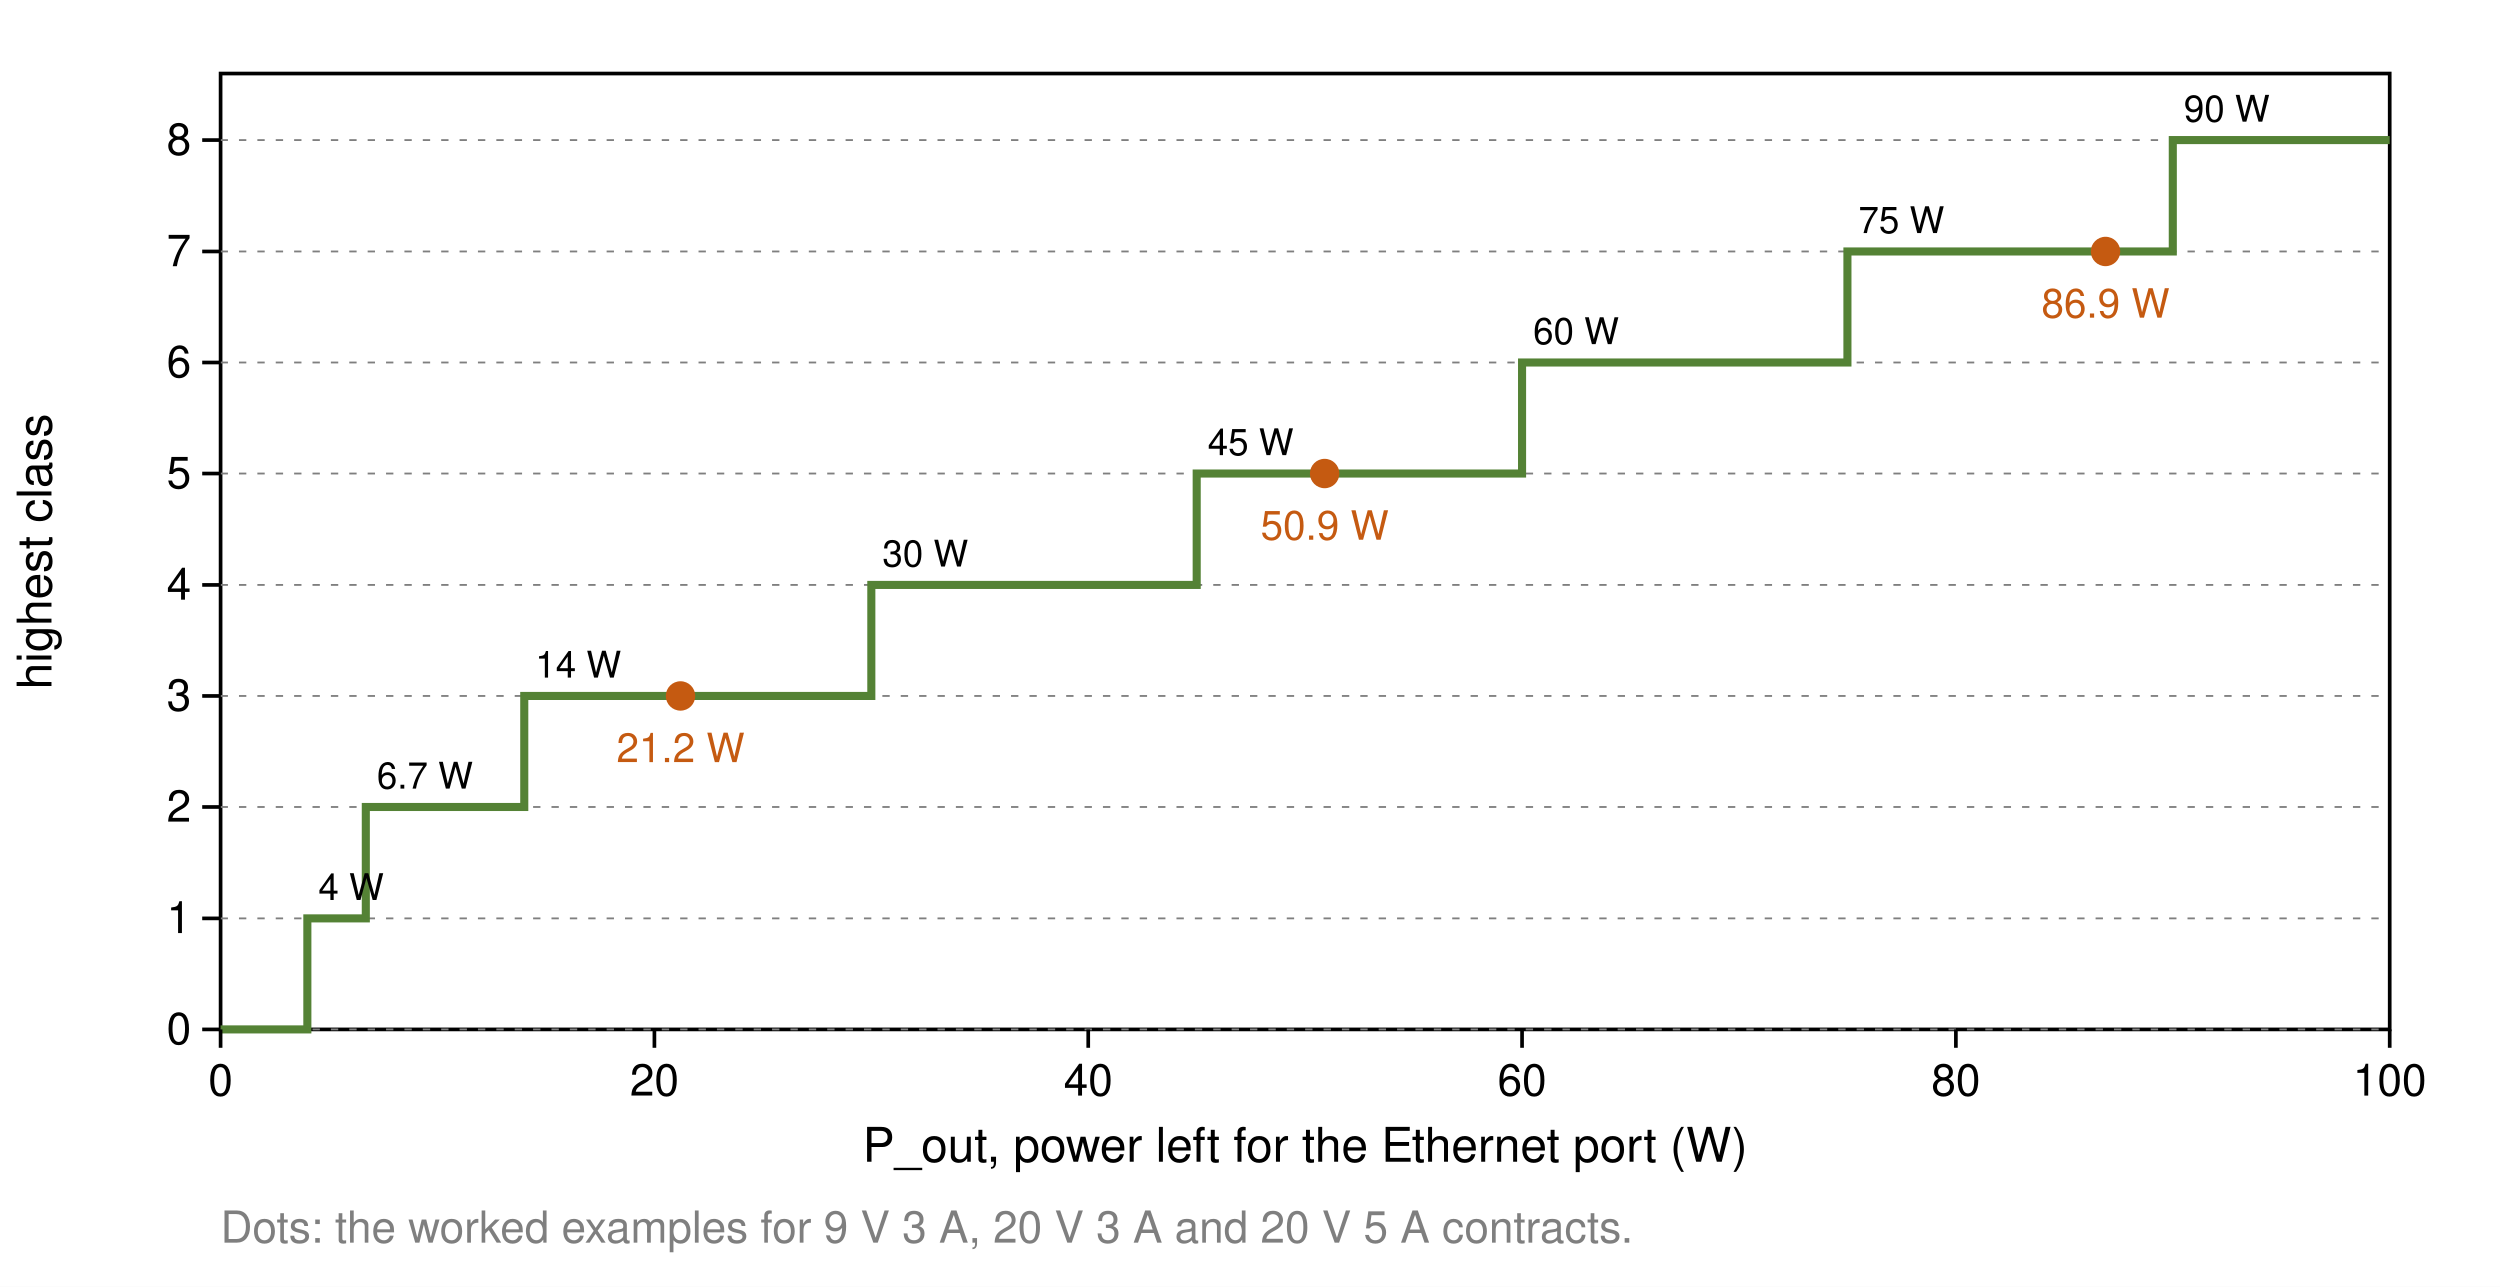
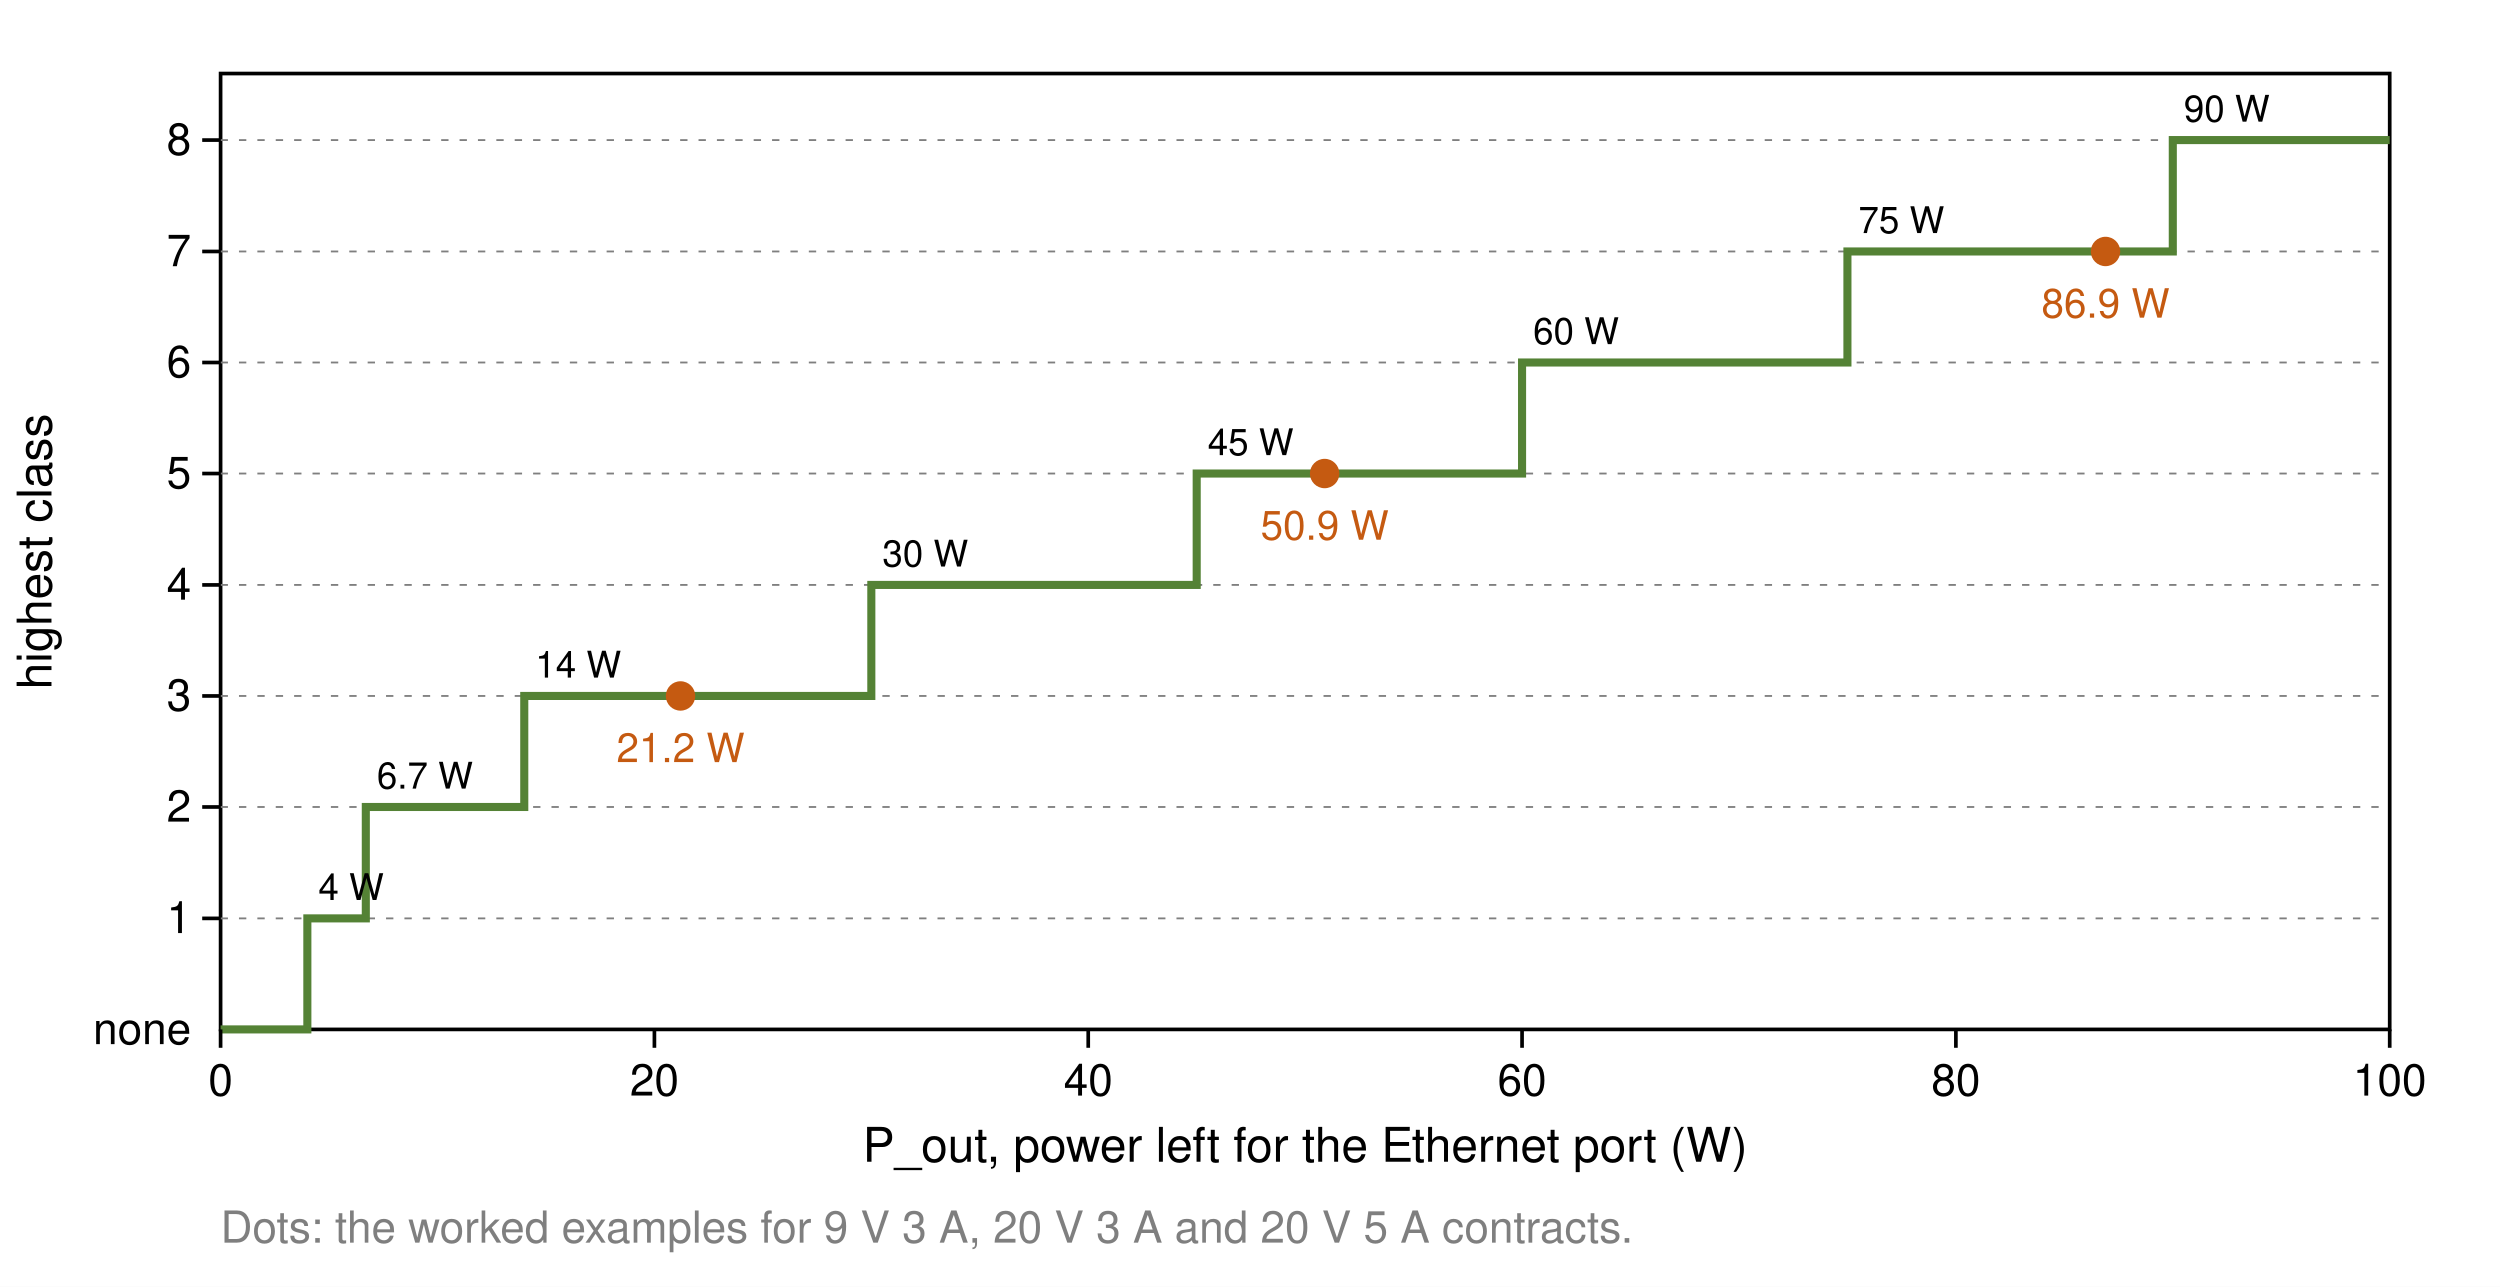
<svg xmlns="http://www.w3.org/2000/svg" width="680" height="350" viewBox="0 0 680 350">
  <defs>
    <marker id="arr" viewBox="0 0 10 10" refX="9" refY="5" markerWidth="7" markerHeight="7" orient="auto-start-reverse">
      <path d="M0,0 L10,5 L0,10 z" fill="#000000" />
    </marker>
  </defs>
  <rect width="680" height="350" fill="#ffffff" />
  <rect x="60.0" y="20.0" width="590.0" height="260.0" rx="0" fill="none" stroke="#000000" stroke-width="1.0" />
-   <line x1="60.0" y1="280.0" x2="650.0" y2="280.0" stroke="#7f7f7f" stroke-width="0.5" stroke-dasharray="2,3" />
-   <line x1="55.0" y1="280.0" x2="60.0" y2="280.0" stroke="#000000" stroke-width="1.0" />
-   <text x="52.0" y="284.0" font-family="Helvetica, Arial, sans-serif" font-size="12" text-anchor="end" font-weight="normal" fill="#000000">0</text>
  <line x1="60.0" y1="249.8" x2="650.0" y2="249.8" stroke="#7f7f7f" stroke-width="0.5" stroke-dasharray="2,3" />
  <line x1="55.0" y1="249.8" x2="60.0" y2="249.8" stroke="#000000" stroke-width="1.0" />
  <text x="52.0" y="253.8" font-family="Helvetica, Arial, sans-serif" font-size="12" text-anchor="end" font-weight="normal" fill="#000000">1</text>
  <line x1="60.0" y1="219.5" x2="650.0" y2="219.5" stroke="#7f7f7f" stroke-width="0.5" stroke-dasharray="2,3" />
  <line x1="55.0" y1="219.5" x2="60.0" y2="219.5" stroke="#000000" stroke-width="1.0" />
  <text x="52.0" y="223.5" font-family="Helvetica, Arial, sans-serif" font-size="12" text-anchor="end" font-weight="normal" fill="#000000">2</text>
  <line x1="60.0" y1="189.3" x2="650.0" y2="189.3" stroke="#7f7f7f" stroke-width="0.5" stroke-dasharray="2,3" />
  <line x1="55.0" y1="189.3" x2="60.0" y2="189.3" stroke="#000000" stroke-width="1.0" />
  <text x="52.0" y="193.3" font-family="Helvetica, Arial, sans-serif" font-size="12" text-anchor="end" font-weight="normal" fill="#000000">3</text>
  <line x1="60.0" y1="159.1" x2="650.0" y2="159.1" stroke="#7f7f7f" stroke-width="0.5" stroke-dasharray="2,3" />
  <line x1="55.0" y1="159.1" x2="60.0" y2="159.1" stroke="#000000" stroke-width="1.0" />
  <text x="52.0" y="163.1" font-family="Helvetica, Arial, sans-serif" font-size="12" text-anchor="end" font-weight="normal" fill="#000000">4</text>
  <line x1="60.0" y1="128.8" x2="650.0" y2="128.8" stroke="#7f7f7f" stroke-width="0.5" stroke-dasharray="2,3" />
  <line x1="55.0" y1="128.8" x2="60.0" y2="128.8" stroke="#000000" stroke-width="1.0" />
  <text x="52.0" y="132.8" font-family="Helvetica, Arial, sans-serif" font-size="12" text-anchor="end" font-weight="normal" fill="#000000">5</text>
  <line x1="60.0" y1="98.6" x2="650.0" y2="98.6" stroke="#7f7f7f" stroke-width="0.5" stroke-dasharray="2,3" />
  <line x1="55.0" y1="98.6" x2="60.0" y2="98.6" stroke="#000000" stroke-width="1.0" />
  <text x="52.0" y="102.6" font-family="Helvetica, Arial, sans-serif" font-size="12" text-anchor="end" font-weight="normal" fill="#000000">6</text>
  <line x1="60.0" y1="68.4" x2="650.0" y2="68.4" stroke="#7f7f7f" stroke-width="0.5" stroke-dasharray="2,3" />
  <line x1="55.0" y1="68.4" x2="60.0" y2="68.4" stroke="#000000" stroke-width="1.0" />
  <text x="52.0" y="72.4" font-family="Helvetica, Arial, sans-serif" font-size="12" text-anchor="end" font-weight="normal" fill="#000000">7</text>
  <line x1="60.0" y1="38.1" x2="650.0" y2="38.1" stroke="#7f7f7f" stroke-width="0.5" stroke-dasharray="2,3" />
  <line x1="55.0" y1="38.1" x2="60.0" y2="38.1" stroke="#000000" stroke-width="1.0" />
  <text x="52.0" y="42.1" font-family="Helvetica, Arial, sans-serif" font-size="12" text-anchor="end" font-weight="normal" fill="#000000">8</text>
  <text x="14.0" y="150.0" font-family="Helvetica, Arial, sans-serif" font-size="13" text-anchor="middle" font-weight="normal" fill="#000000" transform="rotate(-90 14.0 150.0)">highest class</text>
+   <text x="52.0" y="284.0" font-family="Helvetica, Arial, sans-serif" font-size="12" text-anchor="end" font-weight="normal" fill="#000000">none</text>
  <polyline points="60.0,280.0 83.6,280.0 83.6,249.8 99.5,249.8 99.5,219.5 142.6,219.5 142.6,189.3 237.0,189.3 237.0,159.1 325.5,159.1 325.5,128.8 414.0,128.8 414.0,98.6 502.5,98.6 502.5,68.4 591.0,68.4 591.0,38.1 650.0,38.1" fill="none" stroke="#548235" stroke-width="2.2" />
  <text x="86.6" y="244.8" font-family="Helvetica, Arial, sans-serif" font-size="10" text-anchor="start" font-weight="normal" fill="#000000">4 W</text>
  <text x="102.5" y="214.5" font-family="Helvetica, Arial, sans-serif" font-size="10" text-anchor="start" font-weight="normal" fill="#000000">6.7 W</text>
  <text x="145.6" y="184.3" font-family="Helvetica, Arial, sans-serif" font-size="10" text-anchor="start" font-weight="normal" fill="#000000">14 W</text>
  <text x="240.0" y="154.1" font-family="Helvetica, Arial, sans-serif" font-size="10" text-anchor="start" font-weight="normal" fill="#000000">30 W</text>
  <text x="328.5" y="123.8" font-family="Helvetica, Arial, sans-serif" font-size="10" text-anchor="start" font-weight="normal" fill="#000000">45 W</text>
  <text x="417.0" y="93.6" font-family="Helvetica, Arial, sans-serif" font-size="10" text-anchor="start" font-weight="normal" fill="#000000">60 W</text>
  <text x="505.5" y="63.4" font-family="Helvetica, Arial, sans-serif" font-size="10" text-anchor="start" font-weight="normal" fill="#000000">75 W</text>
  <text x="594.0" y="33.1" font-family="Helvetica, Arial, sans-serif" font-size="10" text-anchor="start" font-weight="normal" fill="#000000">90 W</text>
  <circle cx="185.1" cy="189.3" r="4" fill="#c55a11" />
  <text x="185.1" y="207.3" font-family="Helvetica, Arial, sans-serif" font-size="11" text-anchor="middle" font-weight="normal" fill="#c55a11">21.2 W</text>
  <circle cx="360.3" cy="128.8" r="4" fill="#c55a11" />
  <text x="360.3" y="146.8" font-family="Helvetica, Arial, sans-serif" font-size="11" text-anchor="middle" font-weight="normal" fill="#c55a11">50.9 W</text>
  <circle cx="572.7" cy="68.4" r="4" fill="#c55a11" />
  <text x="572.7" y="86.4" font-family="Helvetica, Arial, sans-serif" font-size="11" text-anchor="middle" font-weight="normal" fill="#c55a11">86.9 W</text>
  <line x1="60.0" y1="280.0" x2="60.0" y2="285.0" stroke="#000000" stroke-width="1.0" />
  <text x="60.0" y="298.0" font-family="Helvetica, Arial, sans-serif" font-size="12" text-anchor="middle" font-weight="normal" fill="#000000">0</text>
  <line x1="178.0" y1="280.0" x2="178.0" y2="285.0" stroke="#000000" stroke-width="1.0" />
  <text x="178.0" y="298.0" font-family="Helvetica, Arial, sans-serif" font-size="12" text-anchor="middle" font-weight="normal" fill="#000000">20</text>
  <line x1="296.0" y1="280.0" x2="296.0" y2="285.0" stroke="#000000" stroke-width="1.0" />
  <text x="296.0" y="298.0" font-family="Helvetica, Arial, sans-serif" font-size="12" text-anchor="middle" font-weight="normal" fill="#000000">40</text>
  <line x1="414.0" y1="280.0" x2="414.0" y2="285.0" stroke="#000000" stroke-width="1.0" />
  <text x="414.0" y="298.0" font-family="Helvetica, Arial, sans-serif" font-size="12" text-anchor="middle" font-weight="normal" fill="#000000">60</text>
  <line x1="532.0" y1="280.0" x2="532.0" y2="285.0" stroke="#000000" stroke-width="1.0" />
  <text x="532.0" y="298.0" font-family="Helvetica, Arial, sans-serif" font-size="12" text-anchor="middle" font-weight="normal" fill="#000000">80</text>
  <line x1="650.0" y1="280.0" x2="650.0" y2="285.0" stroke="#000000" stroke-width="1.0" />
  <text x="650.0" y="298.0" font-family="Helvetica, Arial, sans-serif" font-size="12" text-anchor="middle" font-weight="normal" fill="#000000">100</text>
  <text x="355.0" y="316.0" font-family="Helvetica, Arial, sans-serif" font-size="13" text-anchor="middle" font-weight="normal" fill="#000000">P_out, power left for the Ethernet port (W)</text>
  <text x="60.0" y="338.0" font-family="Helvetica, Arial, sans-serif" font-size="12" text-anchor="start" font-weight="normal" fill="#7f7f7f">Dots: the worked examples for 9 V 3 A, 20 V 3 A and 20 V 5 A contracts.</text>
</svg>
